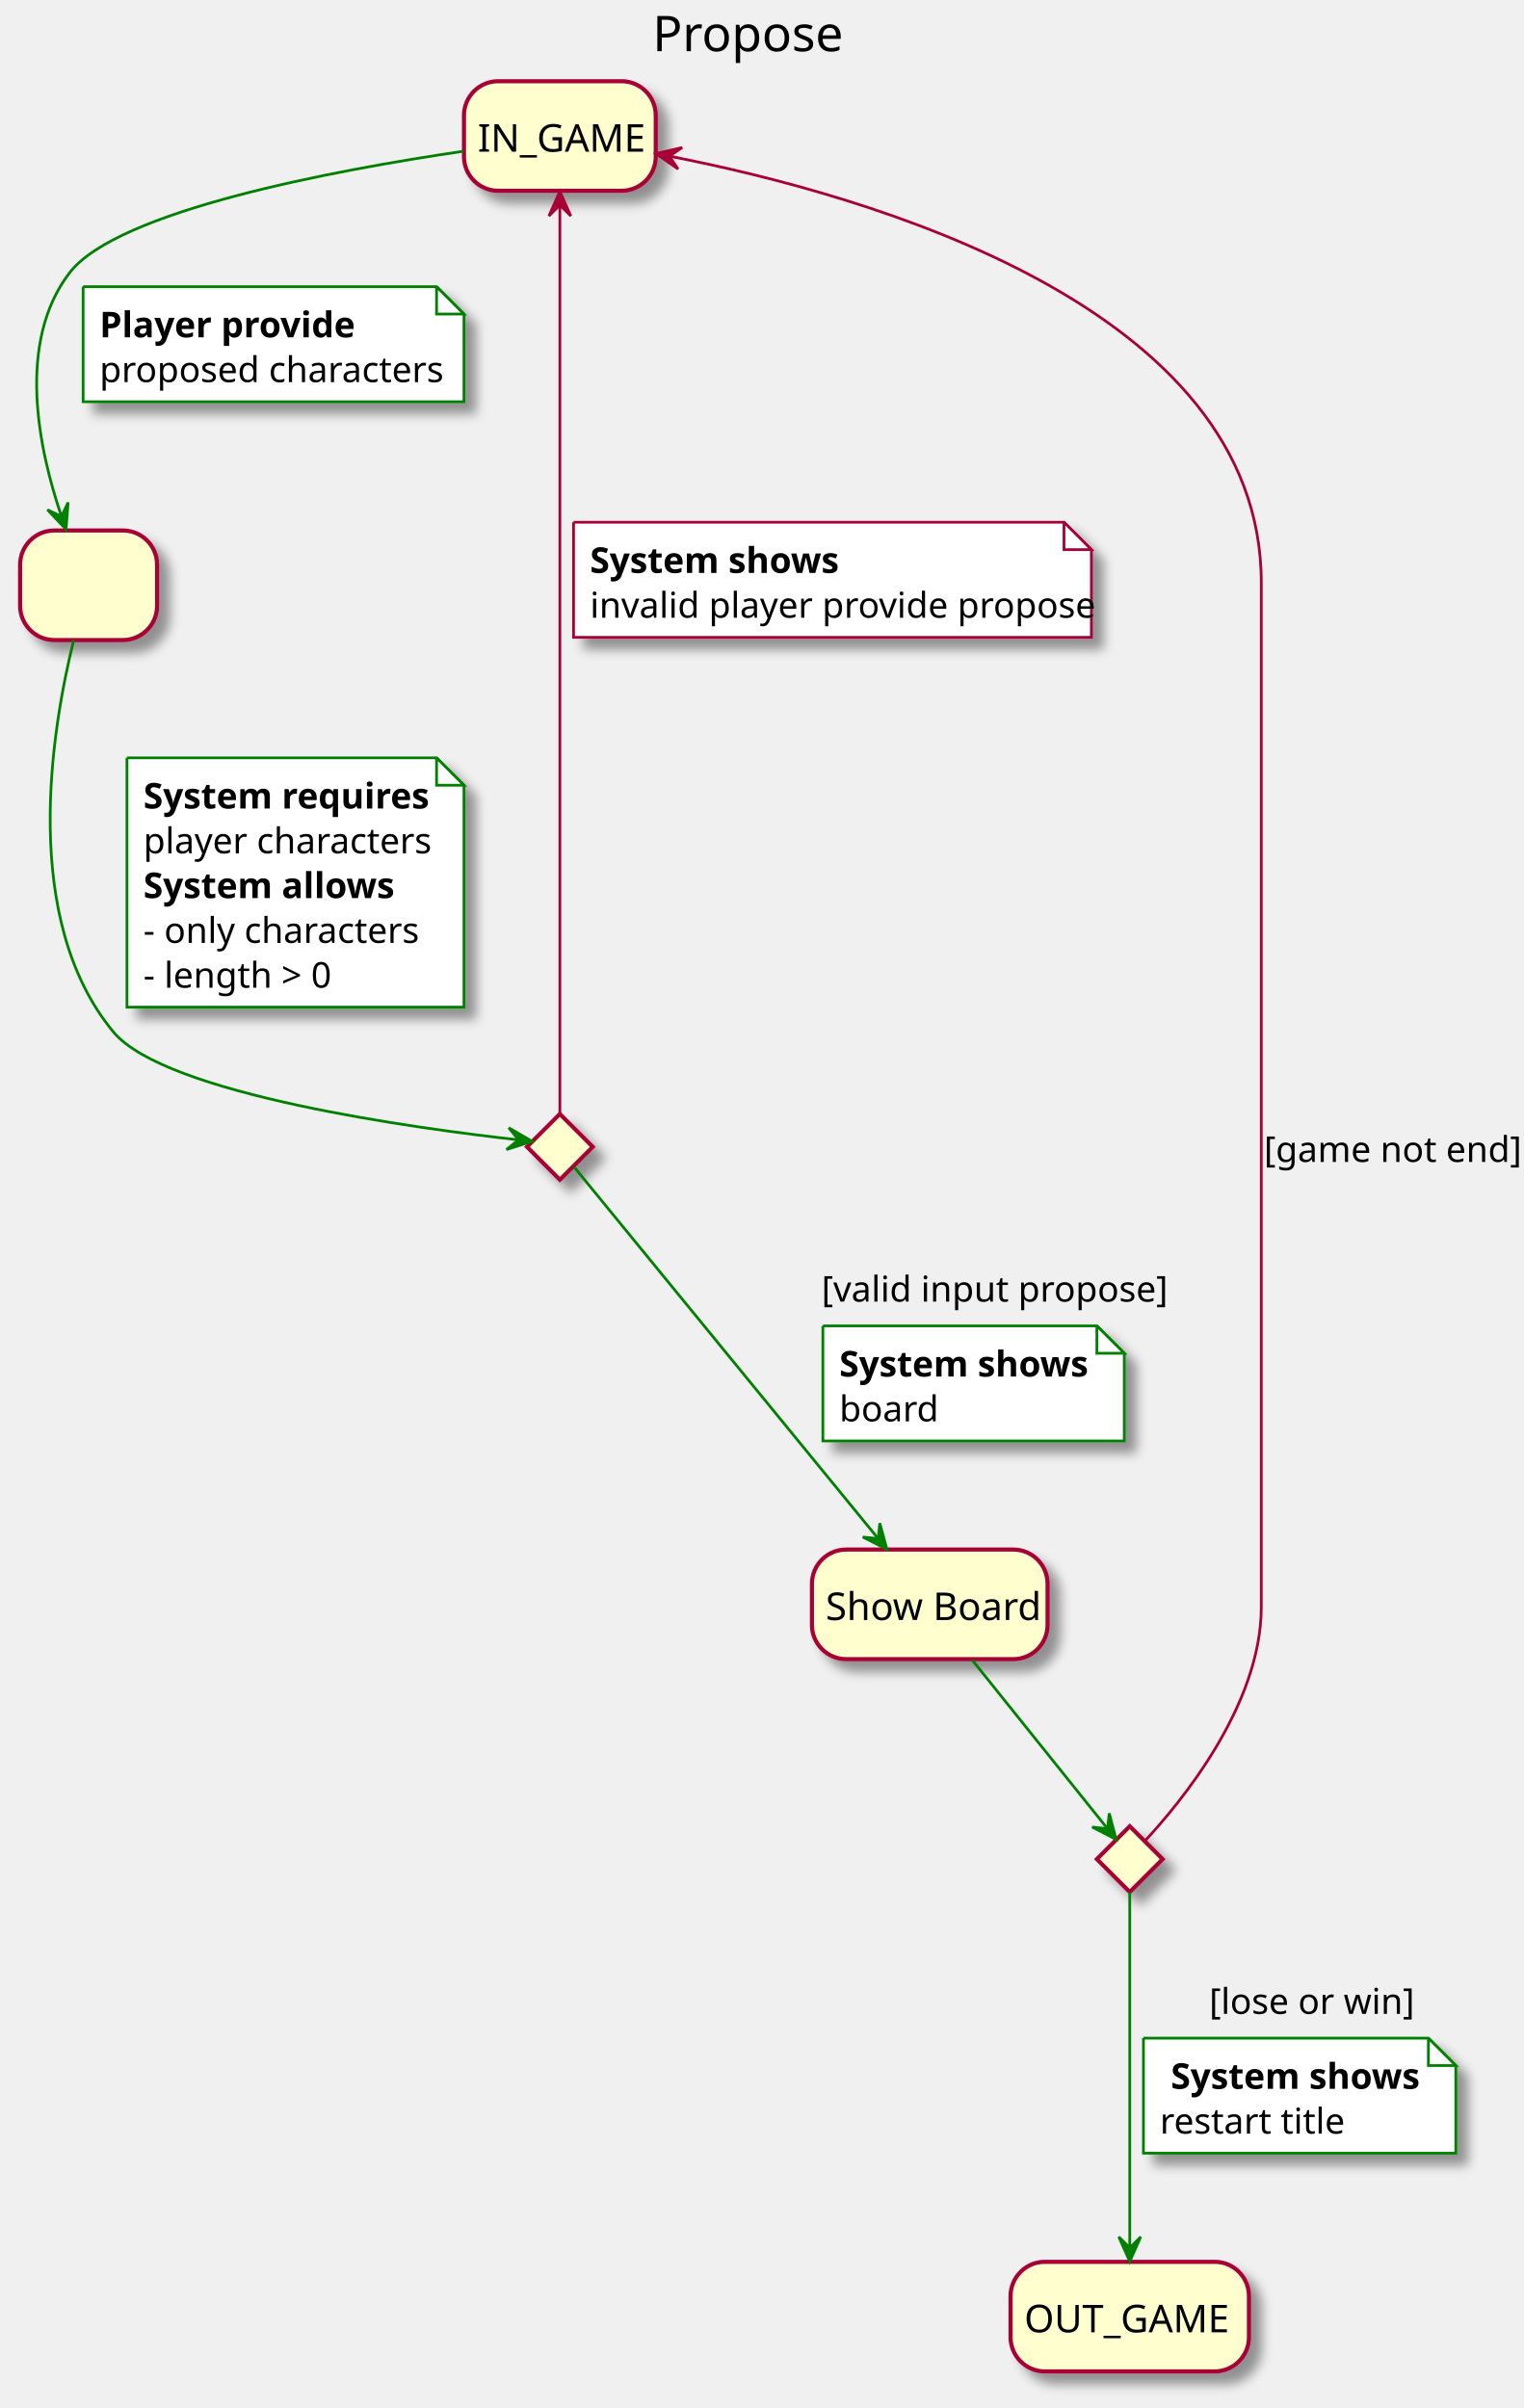
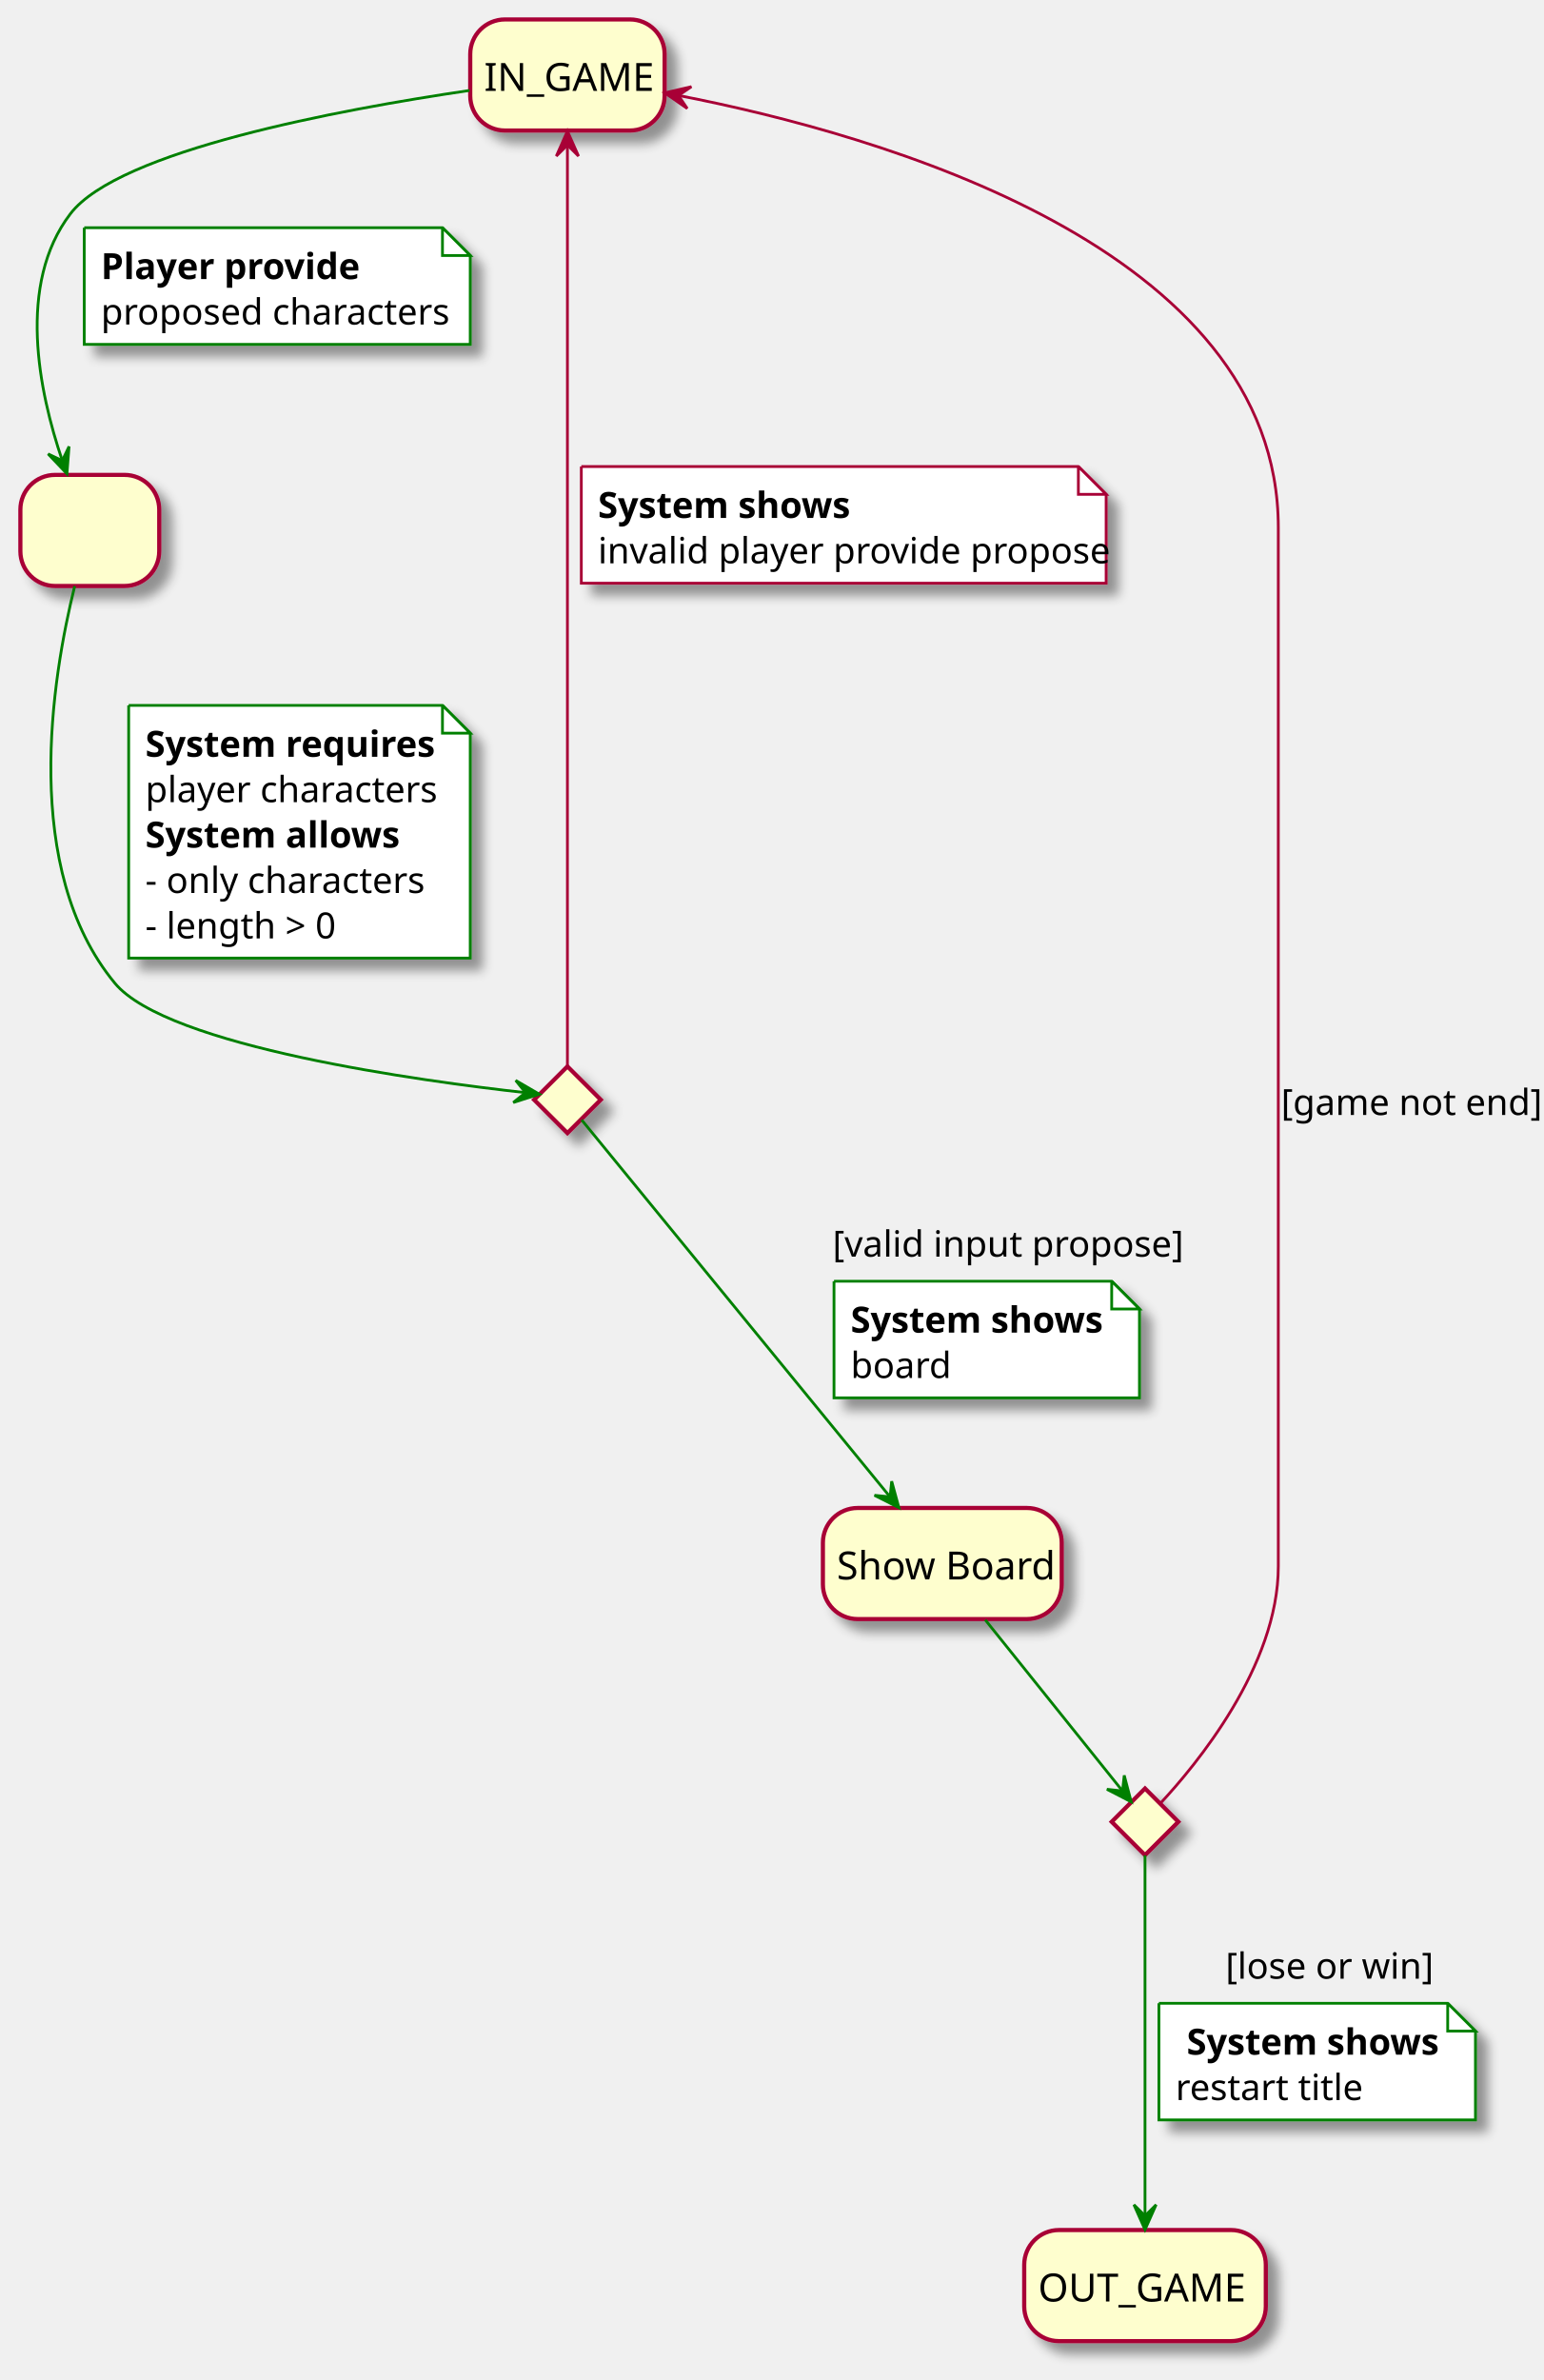
- <svg xmlns="http://www.w3.org/2000/svg" contentScriptType="application/ecmascript" contentStyleType="text/css" height="879px" preserveAspectRatio="none" style="width:556px;height:879px;background:#FFFFFF;" version="1.1" viewBox="0 0 556 879" width="556px" zoomAndPan="magnify">
+ <svg xmlns="http://www.w3.org/2000/svg" contentScriptType="application/ecmascript" contentStyleType="text/css" height="857px" preserveAspectRatio="none" style="width:556px;height:857px;background:#FFFFFF;" version="1.1" viewBox="0 0 556 857" width="556px" zoomAndPan="magnify">
  <defs>
-     <filter height="300%" id="fq4u9f32uy3dt" width="300%" x="-1" y="-1">
+     <filter height="300%" id="f13il6q7ylhcci" width="300%" x="-1" y="-1">
      <feGaussianBlur result="blurOut" stdDeviation="2.0" />
      <feColorMatrix in="blurOut" result="blurOut2" type="matrix" values="0 0 0 0 0 0 0 0 0 0 0 0 0 0 0 0 0 0 .4 0" />
      <feOffset dx="4.0" dy="4.0" in="blurOut2" result="blurOut3" />
      <feBlend in="SourceGraphic" in2="blurOut3" mode="normal" />
    </filter>
  </defs>
  <g>
-     <text fill="#000000" font-family="sans-serif" font-size="18" lengthAdjust="spacing" textLength="67" x="238.17" y="18.686">Propose</text>
-     <rect fill="#FEFECE" filter="url(#fq4u9f32uy3dt)" height="40" rx="12.5" ry="12.5" style="stroke:#A80036;stroke-width:1.5;" width="50" x="7.34" y="193.641" />
-     <text fill="#000000" font-family="sans-serif" font-size="14" lengthAdjust="spacing" textLength="0" x="34.34" y="219.369" />
-     <rect fill="#FEFECE" filter="url(#fq4u9f32uy3dt)" height="40" rx="12.5" ry="12.5" style="stroke:#A80036;stroke-width:1.5;" width="86" x="296.34" y="565.641" />
-     <text fill="#000000" font-family="sans-serif" font-size="14" lengthAdjust="spacing" textLength="76" x="301.34" y="591.369">Show Board</text>
-     <polygon fill="#FEFECE" filter="url(#fq4u9f32uy3dt)" points="204.34,406.641,216.34,418.641,204.34,430.641,192.34,418.641,204.34,406.641" style="stroke:#A80036;stroke-width:1.5;" />
-     <polygon fill="#FEFECE" filter="url(#fq4u9f32uy3dt)" points="412.34,666.641,424.34,678.641,412.34,690.641,400.34,678.641,412.34,666.641" style="stroke:#A80036;stroke-width:1.5;" />
-     <rect fill="#FEFECE" filter="url(#fq4u9f32uy3dt)" height="40" rx="12.5" ry="12.5" style="stroke:#A80036;stroke-width:1.5;" width="70" x="169.34" y="29.641" />
-     <text fill="#000000" font-family="sans-serif" font-size="14" lengthAdjust="spacing" textLength="60" x="174.34" y="55.369">IN_GAME</text>
-     <rect fill="#FEFECE" filter="url(#fq4u9f32uy3dt)" height="40" rx="12.5" ry="12.5" style="stroke:#A80036;stroke-width:1.5;" width="87" x="368.84" y="825.641" />
-     <text fill="#000000" font-family="sans-serif" font-size="14" lengthAdjust="spacing" textLength="77" x="373.84" y="851.369">OUT_GAME</text>
-     <path d="M169.06,55.221 C122.03,62.141 42.69,76.911 25.34,99.641 C6,124.981 13.98,163.571 22.42,188.451 " fill="none" id="IN_GAME-to-userRequiresCompareWord" style="stroke:#008000;stroke-width:1.0;" />
-     <polygon fill="#008000" points="24.1,193.231,24.863,183.411,22.429,188.518,17.323,186.085,24.1,193.231" style="stroke:#008000;stroke-width:1.0;" />
-     <path d="M30.34,104.641 L30.34,146.641 L169.34,146.641 L169.34,114.641 L159.34,104.641 L30.34,104.641 " fill="#FFFFFF" filter="url(#fq4u9f32uy3dt)" style="stroke:#008000;stroke-width:1.0;" />
-     <path d="M159.34,104.641 L159.34,114.641 L169.34,114.641 L159.34,104.641 " fill="#FFFFFF" style="stroke:#008000;stroke-width:1.0;" />
-     <text fill="#000000" font-family="sans-serif" font-size="13" font-weight="bold" lengthAdjust="spacing" textLength="93" x="36.34" y="123.136">Player provide</text>
-     <text fill="#000000" font-family="sans-serif" font-size="13" lengthAdjust="spacing" textLength="118" x="36.34" y="139.487">proposed characters</text>
-     <path d="M26.9,233.681 C18.7,266.851 7.45,335.581 41.34,376.641 C60.28,399.591 152.51,412.001 189.22,416.091 " fill="none" id="userRequiresCompareWord-to-ifValidPropose" style="stroke:#008000;stroke-width:1.0;" />
-     <polygon fill="#008000" points="194.22,416.641,185.709,411.685,189.25,416.096,184.838,419.637,194.22,416.641" style="stroke:#008000;stroke-width:1.0;" />
-     <path d="M46.34,276.641 L46.34,367.641 L169.34,367.641 L169.34,286.641 L159.34,276.641 L46.34,276.641 " fill="#FFFFFF" filter="url(#fq4u9f32uy3dt)" style="stroke:#008000;stroke-width:1.0;" />
-     <path d="M159.34,276.641 L159.34,286.641 L169.34,286.641 L159.34,276.641 " fill="#FFFFFF" style="stroke:#008000;stroke-width:1.0;" />
-     <text fill="#000000" font-family="sans-serif" font-size="13" font-weight="bold" lengthAdjust="spacing" textLength="102" x="52.34" y="295.136">System requires</text>
-     <text fill="#000000" font-family="sans-serif" font-size="13" lengthAdjust="spacing" textLength="100" x="52.34" y="311.487">player characters</text>
-     <text fill="#000000" font-family="sans-serif" font-size="13" font-weight="bold" lengthAdjust="spacing" textLength="91" x="52.34" y="327.839">System allows</text>
-     <text fill="#000000" font-family="sans-serif" font-size="13" lengthAdjust="spacing" textLength="97" x="52.34" y="344.19">- only characters</text>
-     <text fill="#000000" font-family="sans-serif" font-size="13" lengthAdjust="spacing" textLength="66" x="52.34" y="360.542">- length &gt; 0</text>
-     <path d="M209.47,425.911 C227.54,448.001 288.91,523.001 320.38,561.471 " fill="none" id="ifValidPropose-to-showBoard" style="stroke:#008000;stroke-width:1.0;" />
-     <polygon fill="#008000" points="323.7,565.521,321.112,556.018,320.54,561.646,314.912,561.074,323.7,565.521" style="stroke:#008000;stroke-width:1.0;" />
-     <text fill="#000000" font-family="sans-serif" font-size="13" lengthAdjust="spacing" textLength="115" x="299.84" y="475.136">[valid input propose]</text>
-     <path d="M300.34,483.992 L300.34,525.992 L410.34,525.992 L410.34,493.992 L400.34,483.992 L300.34,483.992 " fill="#FFFFFF" filter="url(#fq4u9f32uy3dt)" style="stroke:#008000;stroke-width:1.0;" />
-     <path d="M400.34,483.992 L400.34,493.992 L410.34,493.992 L400.34,483.992 " fill="#FFFFFF" style="stroke:#008000;stroke-width:1.0;" />
-     <text fill="#000000" font-family="sans-serif" font-size="13" font-weight="bold" lengthAdjust="spacing" textLength="89" x="306.34" y="502.487">System shows</text>
-     <text fill="#000000" font-family="sans-serif" font-size="13" lengthAdjust="spacing" textLength="32" x="306.34" y="518.839">board</text>
-     <path d="M204.34,75.201 C204.34,147.201 204.34,355.901 204.34,406.501 " fill="none" id="IN_GAME-backto-ifValidPropose" style="stroke:#A80036;stroke-width:1.0;" />
-     <polygon fill="#A80036" points="204.34,69.851,200.34,78.851,204.34,74.851,208.34,78.851,204.34,69.851" style="stroke:#A80036;stroke-width:1.0;" />
-     <path d="M209.34,190.641 L209.34,232.641 L398.34,232.641 L398.34,200.641 L388.34,190.641 L209.34,190.641 " fill="#FFFFFF" filter="url(#fq4u9f32uy3dt)" style="stroke:#A80036;stroke-width:1.0;" />
-     <path d="M388.34,190.641 L388.34,200.641 L398.34,200.641 L388.34,190.641 " fill="#FFFFFF" style="stroke:#A80036;stroke-width:1.0;" />
-     <text fill="#000000" font-family="sans-serif" font-size="13" font-weight="bold" lengthAdjust="spacing" textLength="89" x="215.34" y="209.136">System shows</text>
-     <text fill="#000000" font-family="sans-serif" font-size="13" lengthAdjust="spacing" textLength="168" x="215.34" y="225.487">invalid player provide propose</text>
-     <path d="M354.82,605.941 C369.84,624.661 392.06,652.361 404.01,667.261 " fill="none" id="showBoard-to-ifEndGame" style="stroke:#008000;stroke-width:1.0;" />
-     <polygon fill="#008000" points="407.37,671.451,404.858,661.927,404.241,667.551,398.618,666.933,407.37,671.451" style="stroke:#008000;stroke-width:1.0;" />
-     <path d="M244.46,57.041 C316.5,71.071 460.34,111.711 460.34,212.641 C460.34,212.641 460.34,212.641 460.34,586.641 C460.34,622.721 430.45,658.521 417.85,672.021 " fill="none" id="IN_GAME-backto-ifEndGame" style="stroke:#A80036;stroke-width:1.0;" />
-     <polygon fill="#A80036" points="239.4,56.081,247.485,61.705,244.31,57.023,248.993,53.848,239.4,56.081" style="stroke:#A80036;stroke-width:1.0;" />
-     <text fill="#000000" font-family="sans-serif" font-size="13" lengthAdjust="spacing" textLength="87" x="461.34" y="424.136">[game not end]</text>
-     <path d="M412.34,690.721 C412.34,717.101 412.34,784.111 412.34,820.401 " fill="none" id="ifEndGame-to-OUT_GAME" style="stroke:#008000;stroke-width:1.0;" />
-     <polygon fill="#008000" points="412.34,825.521,416.34,816.521,412.34,820.521,408.34,816.521,412.34,825.521" style="stroke:#008000;stroke-width:1.0;" />
-     <text fill="#000000" font-family="sans-serif" font-size="13" lengthAdjust="spacing" textLength="70" x="441.34" y="735.136">[lose or win]</text>
-     <path d="M417.34,743.992 L417.34,785.992 L531.34,785.992 L531.34,753.992 L521.34,743.992 L417.34,743.992 " fill="#FFFFFF" filter="url(#fq4u9f32uy3dt)" style="stroke:#008000;stroke-width:1.0;" />
-     <path d="M521.34,743.992 L521.34,753.992 L531.34,753.992 L521.34,743.992 " fill="#FFFFFF" style="stroke:#008000;stroke-width:1.0;" />
-     <text fill="#000000" font-family="sans-serif" font-size="13" font-weight="bold" lengthAdjust="spacing" textLength="89" x="427.34" y="762.487">System shows</text>
-     <text fill="#000000" font-family="sans-serif" font-size="13" lengthAdjust="spacing" textLength="62" x="423.34" y="778.839">restart title</text>
+     <rect fill="#FEFECE" filter="url(#f13il6q7ylhcci)" height="40" rx="12.5" ry="12.5" style="stroke:#A80036;stroke-width:1.5;" width="50" x="7.34" y="171" />
+     <text fill="#000000" font-family="sans-serif" font-size="14" lengthAdjust="spacing" textLength="0" x="34.34" y="196.728" />
+     <rect fill="#FEFECE" filter="url(#f13il6q7ylhcci)" height="40" rx="12.5" ry="12.5" style="stroke:#A80036;stroke-width:1.5;" width="86" x="296.34" y="543" />
+     <text fill="#000000" font-family="sans-serif" font-size="14" lengthAdjust="spacing" textLength="76" x="301.34" y="568.729">Show Board</text>
+     <polygon fill="#FEFECE" filter="url(#f13il6q7ylhcci)" points="204.34,384,216.34,396,204.34,408,192.34,396,204.34,384" style="stroke:#A80036;stroke-width:1.5;" />
+     <polygon fill="#FEFECE" filter="url(#f13il6q7ylhcci)" points="412.34,644,424.34,656,412.34,668,400.34,656,412.34,644" style="stroke:#A80036;stroke-width:1.5;" />
+     <rect fill="#FEFECE" filter="url(#f13il6q7ylhcci)" height="40" rx="12.5" ry="12.5" style="stroke:#A80036;stroke-width:1.5;" width="70" x="169.34" y="7" />
+     <text fill="#000000" font-family="sans-serif" font-size="14" lengthAdjust="spacing" textLength="60" x="174.34" y="32.728">IN_GAME</text>
+     <rect fill="#FEFECE" filter="url(#f13il6q7ylhcci)" height="40" rx="12.5" ry="12.5" style="stroke:#A80036;stroke-width:1.5;" width="87" x="368.84" y="803" />
+     <text fill="#000000" font-family="sans-serif" font-size="14" lengthAdjust="spacing" textLength="77" x="373.84" y="828.729">OUT_GAME</text>
+     <path d="M169.06,32.58 C122.03,39.5 42.69,54.27 25.34,77 C6,102.34 13.98,140.93 22.42,165.81 " fill="none" id="IN_GAME-to-userRequiresCompareWord" style="stroke:#008000;stroke-width:1.0;" />
+     <polygon fill="#008000" points="24.1,170.59,24.863,160.771,22.429,165.877,17.323,163.444,24.1,170.59" style="stroke:#008000;stroke-width:1.0;" />
+     <path d="M30.34,82 L30.34,124 L169.34,124 L169.34,92 L159.34,82 L30.34,82 " fill="#FFFFFF" filter="url(#f13il6q7ylhcci)" style="stroke:#008000;stroke-width:1.0;" />
+     <path d="M159.34,82 L159.34,92 L169.34,92 L159.34,82 " fill="#FFFFFF" style="stroke:#008000;stroke-width:1.0;" />
+     <text fill="#000000" font-family="sans-serif" font-size="13" font-weight="bold" lengthAdjust="spacing" textLength="93" x="36.34" y="100.495">Player provide</text>
+     <text fill="#000000" font-family="sans-serif" font-size="13" lengthAdjust="spacing" textLength="118" x="36.34" y="116.847">proposed characters</text>
+     <path d="M26.9,211.04 C18.7,244.21 7.45,312.94 41.34,354 C60.28,376.95 152.51,389.36 189.22,393.45 " fill="none" id="userRequiresCompareWord-to-ifValidPropose" style="stroke:#008000;stroke-width:1.0;" />
+     <polygon fill="#008000" points="194.22,394,185.709,389.044,189.25,393.456,184.838,396.997,194.22,394" style="stroke:#008000;stroke-width:1.0;" />
+     <path d="M46.34,254 L46.34,345 L169.34,345 L169.34,264 L159.34,254 L46.34,254 " fill="#FFFFFF" filter="url(#f13il6q7ylhcci)" style="stroke:#008000;stroke-width:1.0;" />
+     <path d="M159.34,254 L159.34,264 L169.34,264 L159.34,254 " fill="#FFFFFF" style="stroke:#008000;stroke-width:1.0;" />
+     <text fill="#000000" font-family="sans-serif" font-size="13" font-weight="bold" lengthAdjust="spacing" textLength="102" x="52.34" y="272.495">System requires</text>
+     <text fill="#000000" font-family="sans-serif" font-size="13" lengthAdjust="spacing" textLength="100" x="52.34" y="288.847">player characters</text>
+     <text fill="#000000" font-family="sans-serif" font-size="13" font-weight="bold" lengthAdjust="spacing" textLength="91" x="52.34" y="305.198">System allows</text>
+     <text fill="#000000" font-family="sans-serif" font-size="13" lengthAdjust="spacing" textLength="97" x="52.34" y="321.55">- only characters</text>
+     <text fill="#000000" font-family="sans-serif" font-size="13" lengthAdjust="spacing" textLength="66" x="52.34" y="337.901">- length &gt; 0</text>
+     <path d="M209.47,403.27 C227.54,425.36 288.91,500.36 320.38,538.83 " fill="none" id="ifValidPropose-to-showBoard" style="stroke:#008000;stroke-width:1.0;" />
+     <polygon fill="#008000" points="323.7,542.88,321.112,533.377,320.54,539.005,314.912,538.433,323.7,542.88" style="stroke:#008000;stroke-width:1.0;" />
+     <text fill="#000000" font-family="sans-serif" font-size="13" lengthAdjust="spacing" textLength="115" x="299.84" y="452.495">[valid input propose]</text>
+     <path d="M300.34,461.352 L300.34,503.352 L410.34,503.352 L410.34,471.352 L400.34,461.352 L300.34,461.352 " fill="#FFFFFF" filter="url(#f13il6q7ylhcci)" style="stroke:#008000;stroke-width:1.0;" />
+     <path d="M400.34,461.352 L400.34,471.352 L410.34,471.352 L400.34,461.352 " fill="#FFFFFF" style="stroke:#008000;stroke-width:1.0;" />
+     <text fill="#000000" font-family="sans-serif" font-size="13" font-weight="bold" lengthAdjust="spacing" textLength="89" x="306.34" y="479.847">System shows</text>
+     <text fill="#000000" font-family="sans-serif" font-size="13" lengthAdjust="spacing" textLength="32" x="306.34" y="496.198">board</text>
+     <path d="M204.34,52.56 C204.34,124.56 204.34,333.26 204.34,383.86 " fill="none" id="IN_GAME-backto-ifValidPropose" style="stroke:#A80036;stroke-width:1.0;" />
+     <polygon fill="#A80036" points="204.34,47.21,200.34,56.21,204.34,52.21,208.34,56.21,204.34,47.21" style="stroke:#A80036;stroke-width:1.0;" />
+     <path d="M209.34,168 L209.34,210 L398.34,210 L398.34,178 L388.34,168 L209.34,168 " fill="#FFFFFF" filter="url(#f13il6q7ylhcci)" style="stroke:#A80036;stroke-width:1.0;" />
+     <path d="M388.34,168 L388.34,178 L398.34,178 L388.34,168 " fill="#FFFFFF" style="stroke:#A80036;stroke-width:1.0;" />
+     <text fill="#000000" font-family="sans-serif" font-size="13" font-weight="bold" lengthAdjust="spacing" textLength="89" x="215.34" y="186.495">System shows</text>
+     <text fill="#000000" font-family="sans-serif" font-size="13" lengthAdjust="spacing" textLength="168" x="215.34" y="202.847">invalid player provide propose</text>
+     <path d="M354.82,583.3 C369.84,602.02 392.06,629.72 404.01,644.62 " fill="none" id="showBoard-to-ifEndGame" style="stroke:#008000;stroke-width:1.0;" />
+     <polygon fill="#008000" points="407.37,648.81,404.858,639.287,404.241,644.91,398.618,644.293,407.37,648.81" style="stroke:#008000;stroke-width:1.0;" />
+     <path d="M244.46,34.4 C316.5,48.43 460.34,89.07 460.34,190 C460.34,190 460.34,190 460.34,564 C460.34,600.08 430.45,635.88 417.85,649.38 " fill="none" id="IN_GAME-backto-ifEndGame" style="stroke:#A80036;stroke-width:1.0;" />
+     <polygon fill="#A80036" points="239.4,33.44,247.485,39.064,244.31,34.382,248.993,31.207,239.4,33.44" style="stroke:#A80036;stroke-width:1.0;" />
+     <text fill="#000000" font-family="sans-serif" font-size="13" lengthAdjust="spacing" textLength="87" x="461.34" y="401.495">[game not end]</text>
+     <path d="M412.34,668.08 C412.34,694.46 412.34,761.47 412.34,797.76 " fill="none" id="ifEndGame-to-OUT_GAME" style="stroke:#008000;stroke-width:1.0;" />
+     <polygon fill="#008000" points="412.34,802.88,416.34,793.88,412.34,797.88,408.34,793.88,412.34,802.88" style="stroke:#008000;stroke-width:1.0;" />
+     <text fill="#000000" font-family="sans-serif" font-size="13" lengthAdjust="spacing" textLength="70" x="441.34" y="712.495">[lose or win]</text>
+     <path d="M417.34,721.352 L417.34,763.352 L531.34,763.352 L531.34,731.352 L521.34,721.352 L417.34,721.352 " fill="#FFFFFF" filter="url(#f13il6q7ylhcci)" style="stroke:#008000;stroke-width:1.0;" />
+     <path d="M521.34,721.352 L521.34,731.352 L531.34,731.352 L521.34,721.352 " fill="#FFFFFF" style="stroke:#008000;stroke-width:1.0;" />
+     <text fill="#000000" font-family="sans-serif" font-size="13" font-weight="bold" lengthAdjust="spacing" textLength="89" x="427.34" y="739.847">System shows</text>
+     <text fill="#000000" font-family="sans-serif" font-size="13" lengthAdjust="spacing" textLength="62" x="423.34" y="756.198">restart title</text>
  </g>
</svg>
